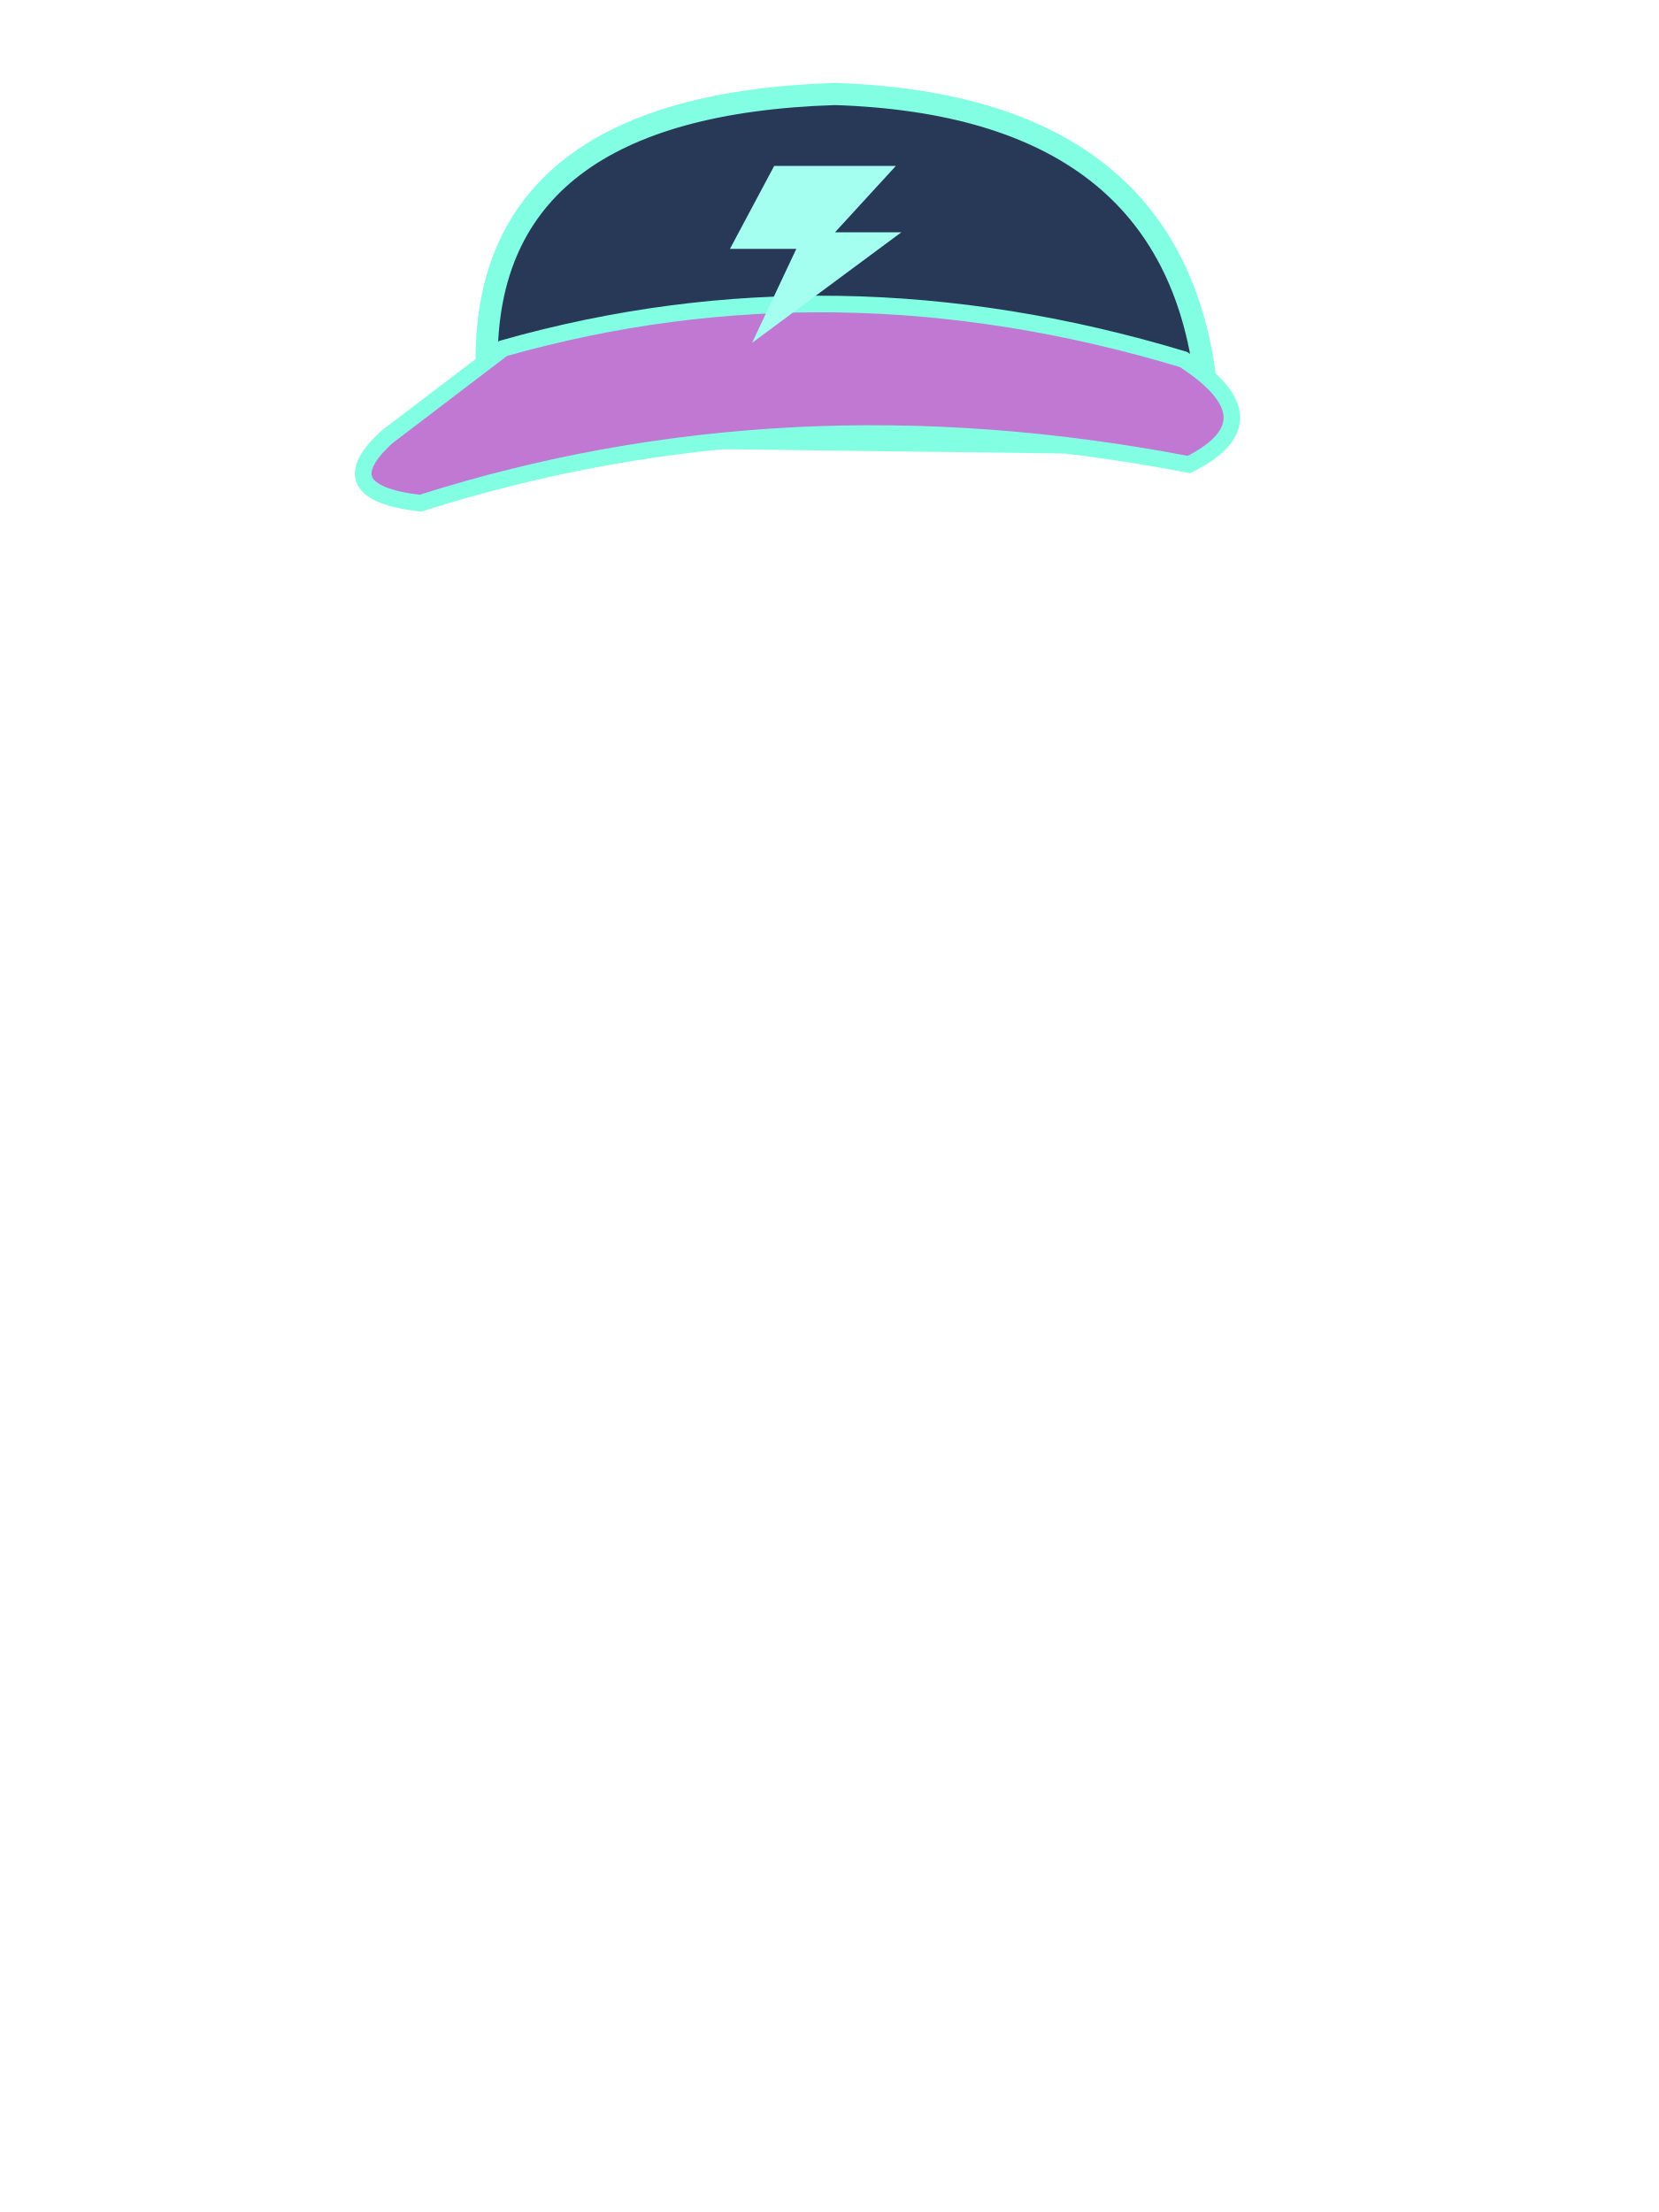
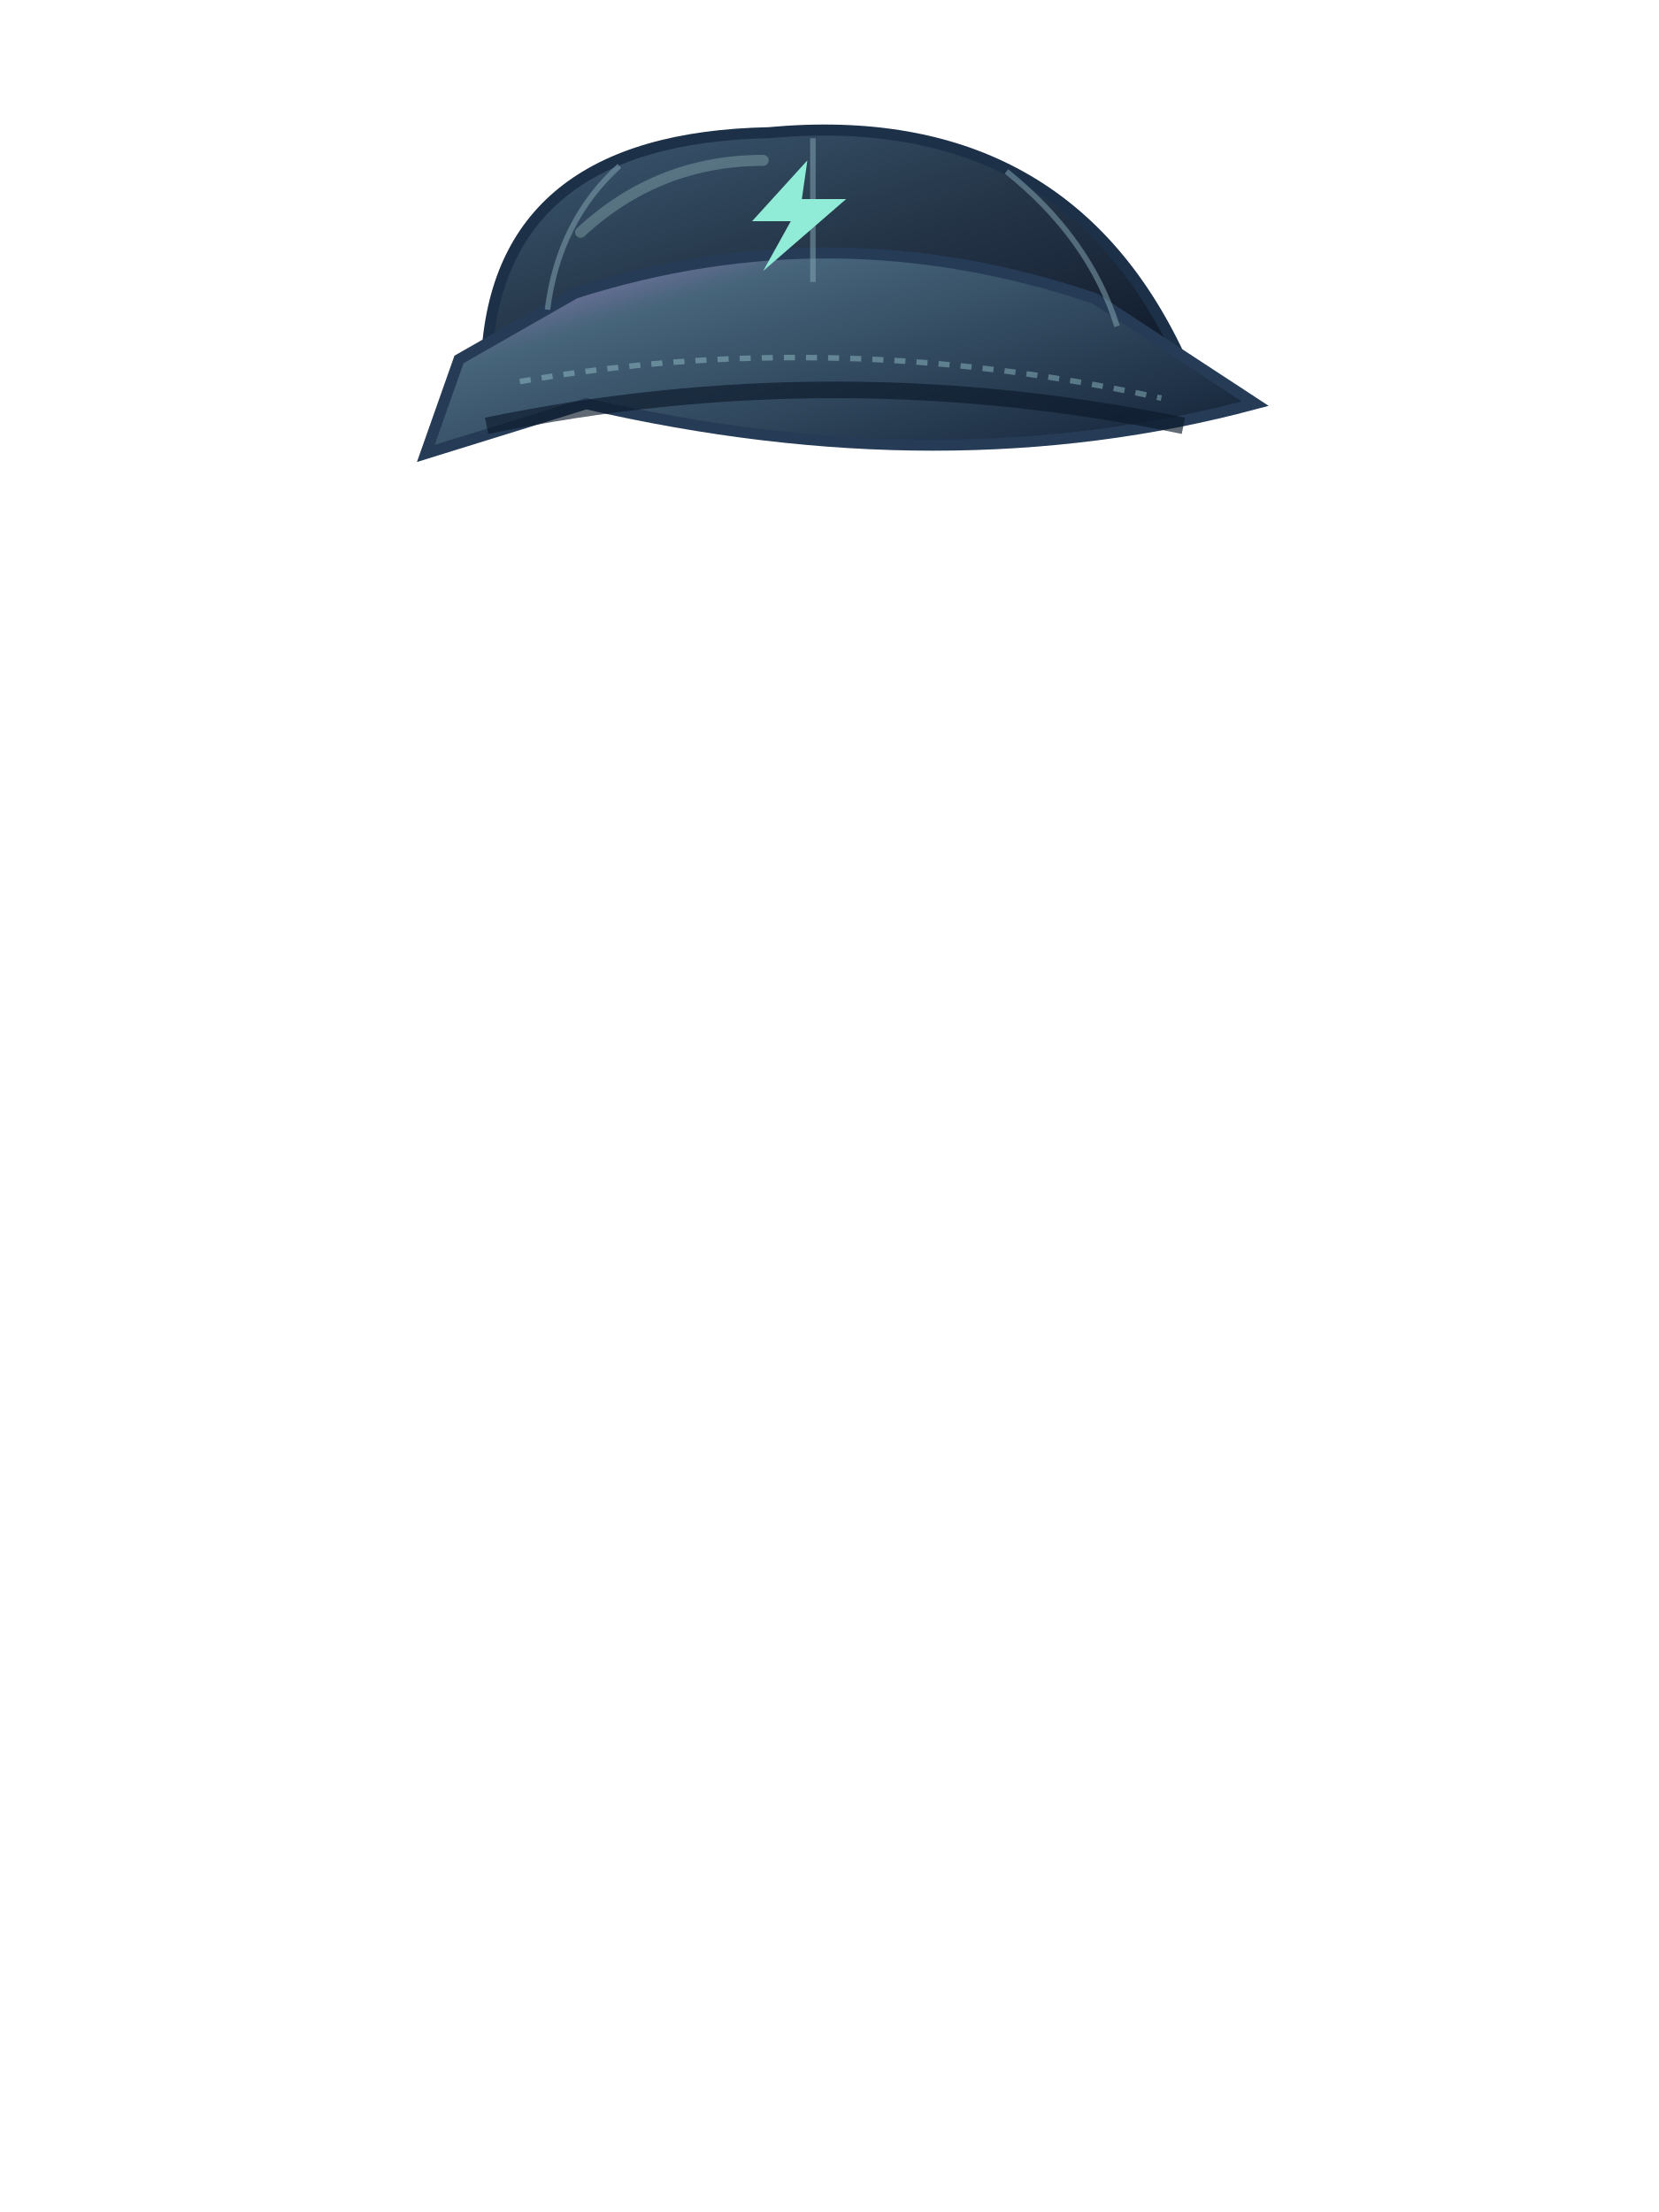
<svg xmlns="http://www.w3.org/2000/svg" viewBox="0 0 300 400">
-   <path d="M88 65Q88 19 151 17Q212 19 218 69L192 80L112 79Z" fill="#283958" stroke="#82ffe3" stroke-width="4" />
-   <path d="M91 63Q151 46 214 65Q231 76 215 84Q142 70 76 91Q59 89 70 79Z" fill="#c078d3" stroke="#82ffe3" stroke-width="3" />
-   <path d="M140 30h22l-11 12h12l-27 20 8-17h-12Z" fill="#a4fff0" />
+   <defs>
+     <radialGradient id="skin" cx=".32" cy=".2" r=".85">
+       <stop stop-color="#eac086" />
+       <stop offset=".68" stop-color="#93603e" />
+       <stop offset="1" stop-color="#544052" />
+     </radialGradient>
+     <linearGradient id="cloth" x2=".8" y2="1">
+       <stop stop-color="#3d5b75" />
+       <stop offset=".5" stop-color="#253648" />
+       <stop offset="1" stop-color="#101b2d" />
+     </linearGradient>
+     <linearGradient id="fabric" x1="0" y1="0" x2="1" y2=".8">
+       <stop stop-color="#af86cd" />
+       <stop offset=".3" stop-color="#46647a" />
+       <stop offset="1" stop-color="#18283d" />
+     </linearGradient>
+     <linearGradient id="metal" x2=".75" y2="1">
+       <stop stop-color="#dce6e9" />
+       <stop offset=".3" stop-color="#7e98ac" />
+       <stop offset=".48" stop-color="#e1e9eb" />
+       <stop offset=".55" stop-color="#496477" />
+       <stop offset="1" stop-color="#192c40" />
+     </linearGradient>
+     <linearGradient id="trim" x2="1" y2="1">
+       <stop stop-color="#edfcff" />
+       <stop offset=".4" stop-color="#af86cd" />
+       <stop offset="1" stop-color="#287c9f" />
+     </linearGradient>
+     <linearGradient id="leather" x2=".8" y2="1">
+       <stop stop-color="#c59269" />
+       <stop offset=".5" stop-color="#855339" />
+       <stop offset="1" stop-color="#392722" />
+     </linearGradient>
+     <linearGradient id="hair" x2=".3" y2="1">
+       <stop stop-color="#8f5a36" />
+       <stop offset=".6" stop-color="#492b25" />
+       <stop offset="1" stop-color="#241b22" />
+     </linearGradient>
+     <radialGradient id="lens" cx=".3" cy=".15">
+       <stop stop-color="#84d9ef" />
+       <stop offset=".6" stop-color="#153e64" />
+       <stop offset="1" stop-color="#09182b" />
+     </radialGradient>
+   </defs>
+   <path d="M88 65Q90 25 139 24Q193 19 214 66L185 72L102 72Z" fill="url(#cloth)" stroke="#1c3048" stroke-width="2" />
+   <path d="M104 53Q151 38 198 54L227 73Q171 88 106 73L77 82L83 65Z" fill="url(#fabric)" stroke="#263c56" stroke-width="2" />
+   <path d="M147 25V51M112 30Q101 40 99 56M182 31Q197 43 202 59" stroke="#87a9b5" opacity=".5" fill="none" />
+   <path d="M146 29L136 40L143 40L138 49L153 36L145 36Z" fill="#90ebd7" />
+   <path d="M94 69Q151 59 210 72" stroke="#a7d7dd" opacity=".4" fill="none" stroke-dasharray="2 2" />
+   <path d="M88 77Q151 64 214 77" fill="none" stroke="#0b1829" stroke-width="3" opacity=".65" />
+   <path d="M105 42Q119 29 138 29" fill="none" stroke="#b2d8d3" stroke-width="2" opacity=".3" stroke-linecap="round" />
</svg>
